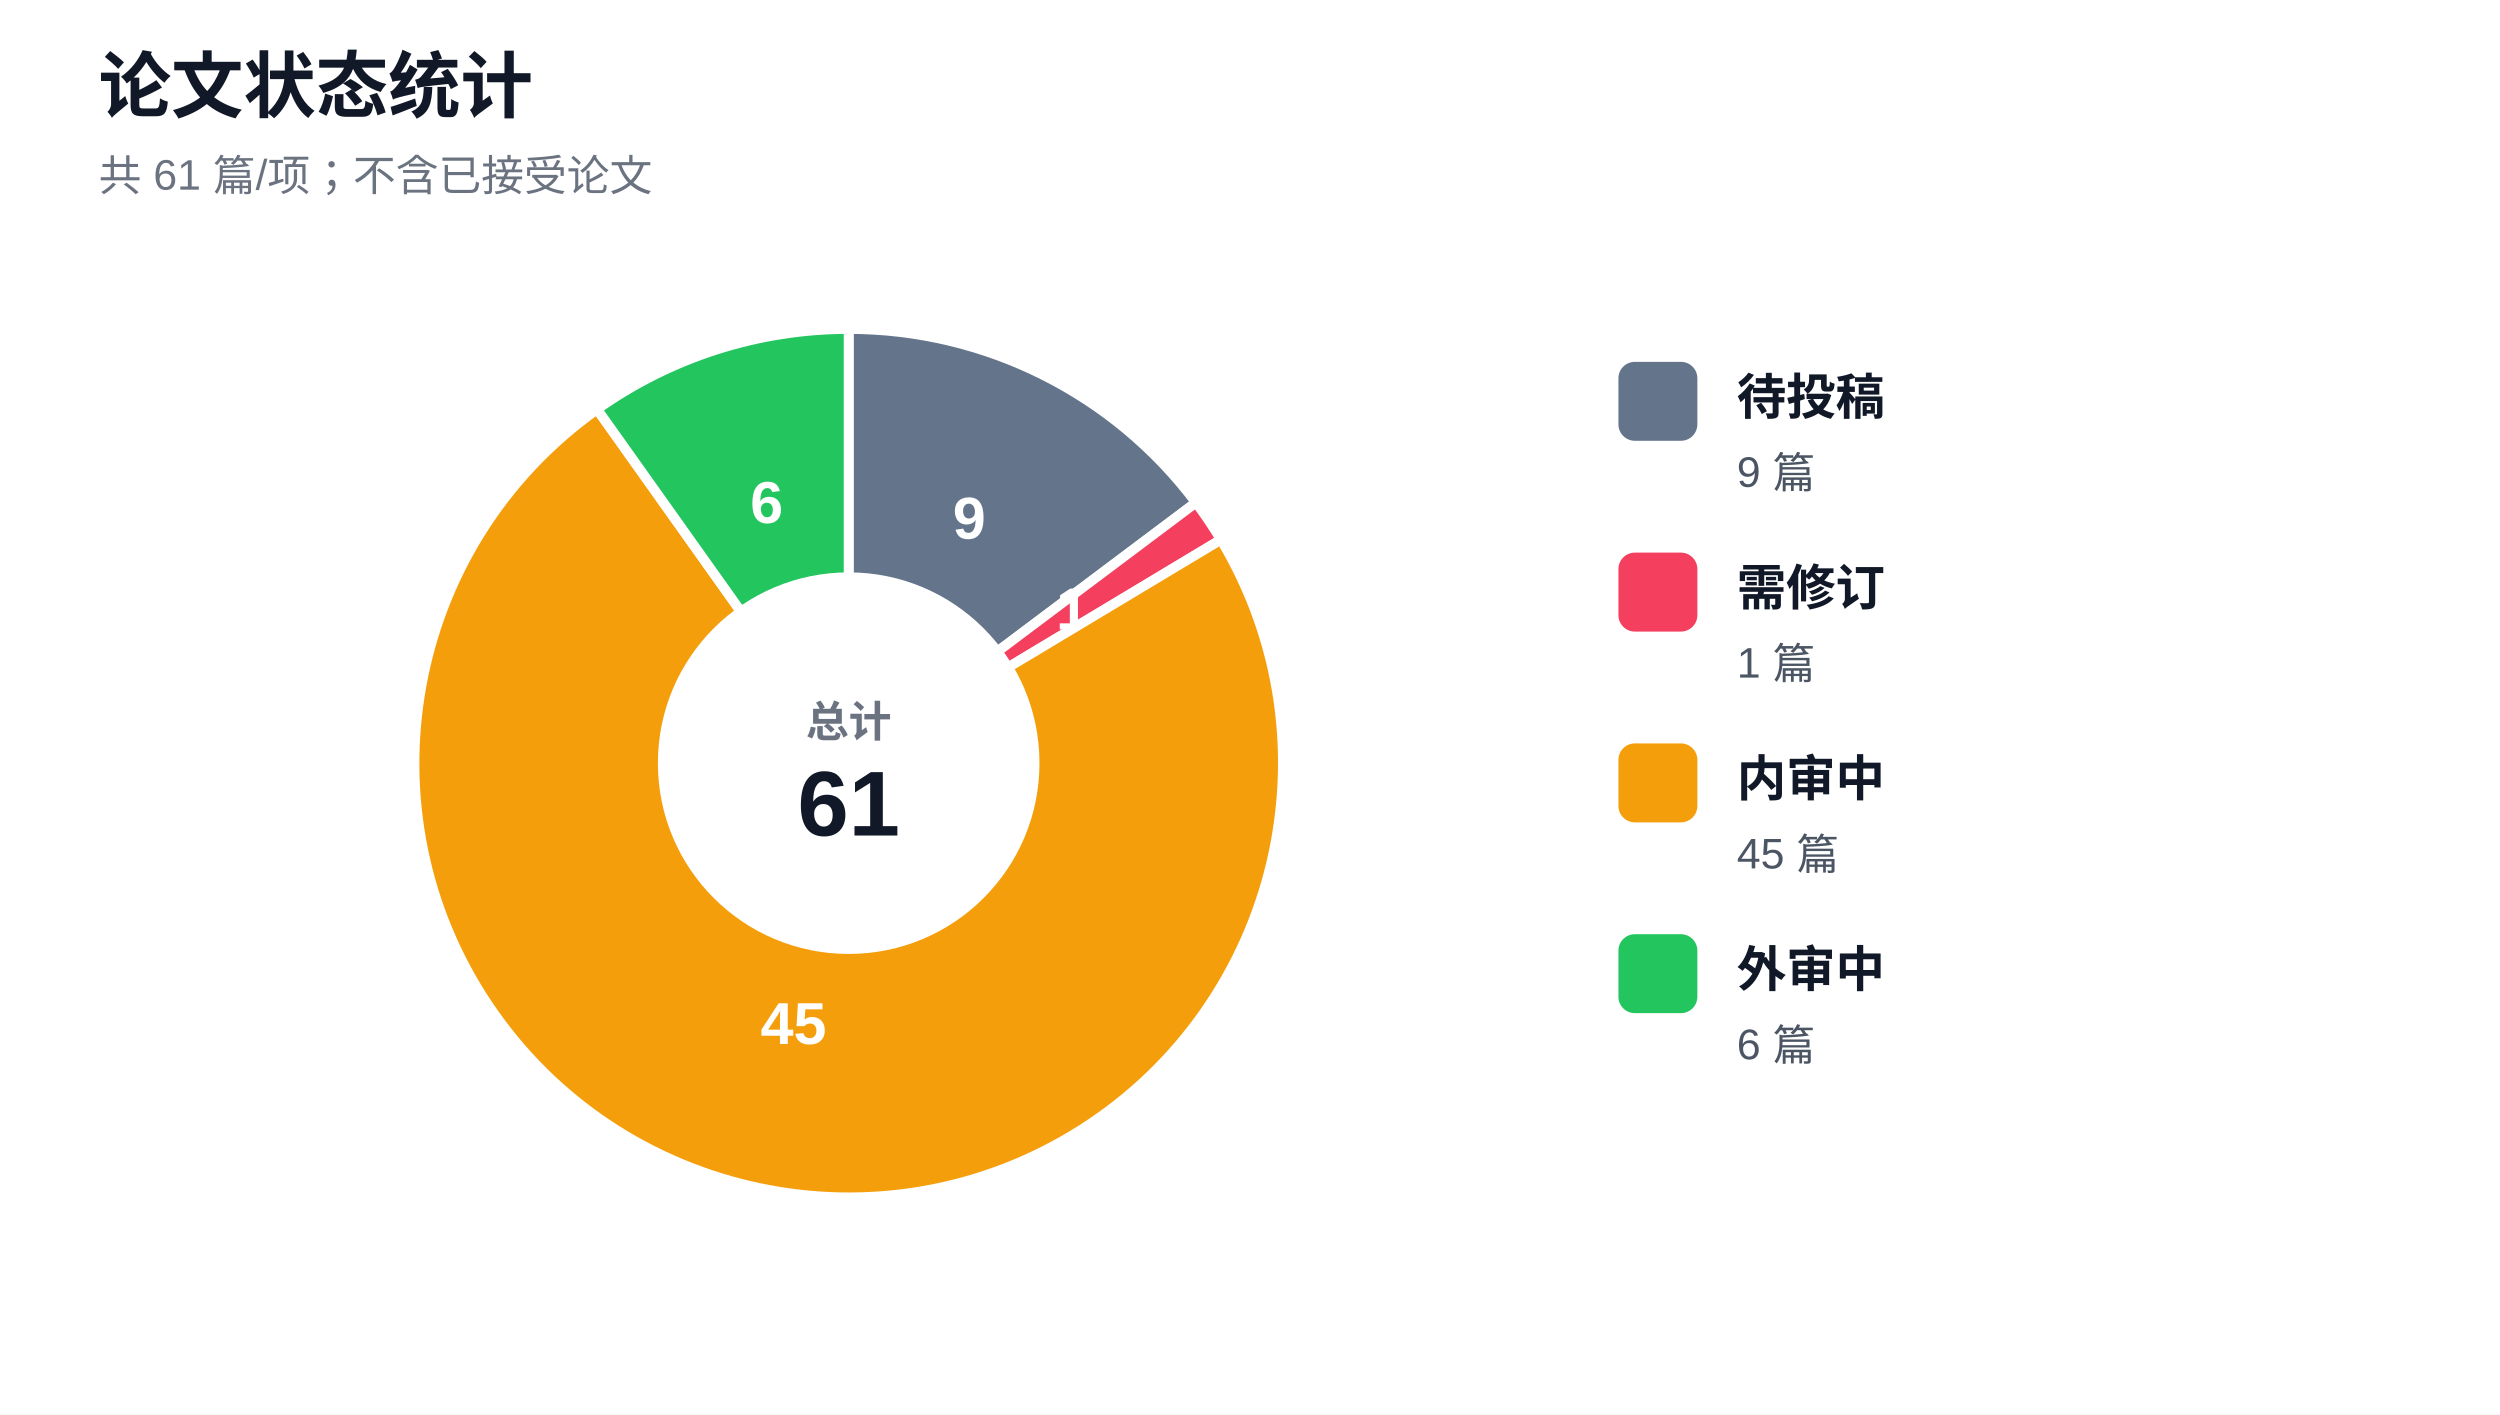
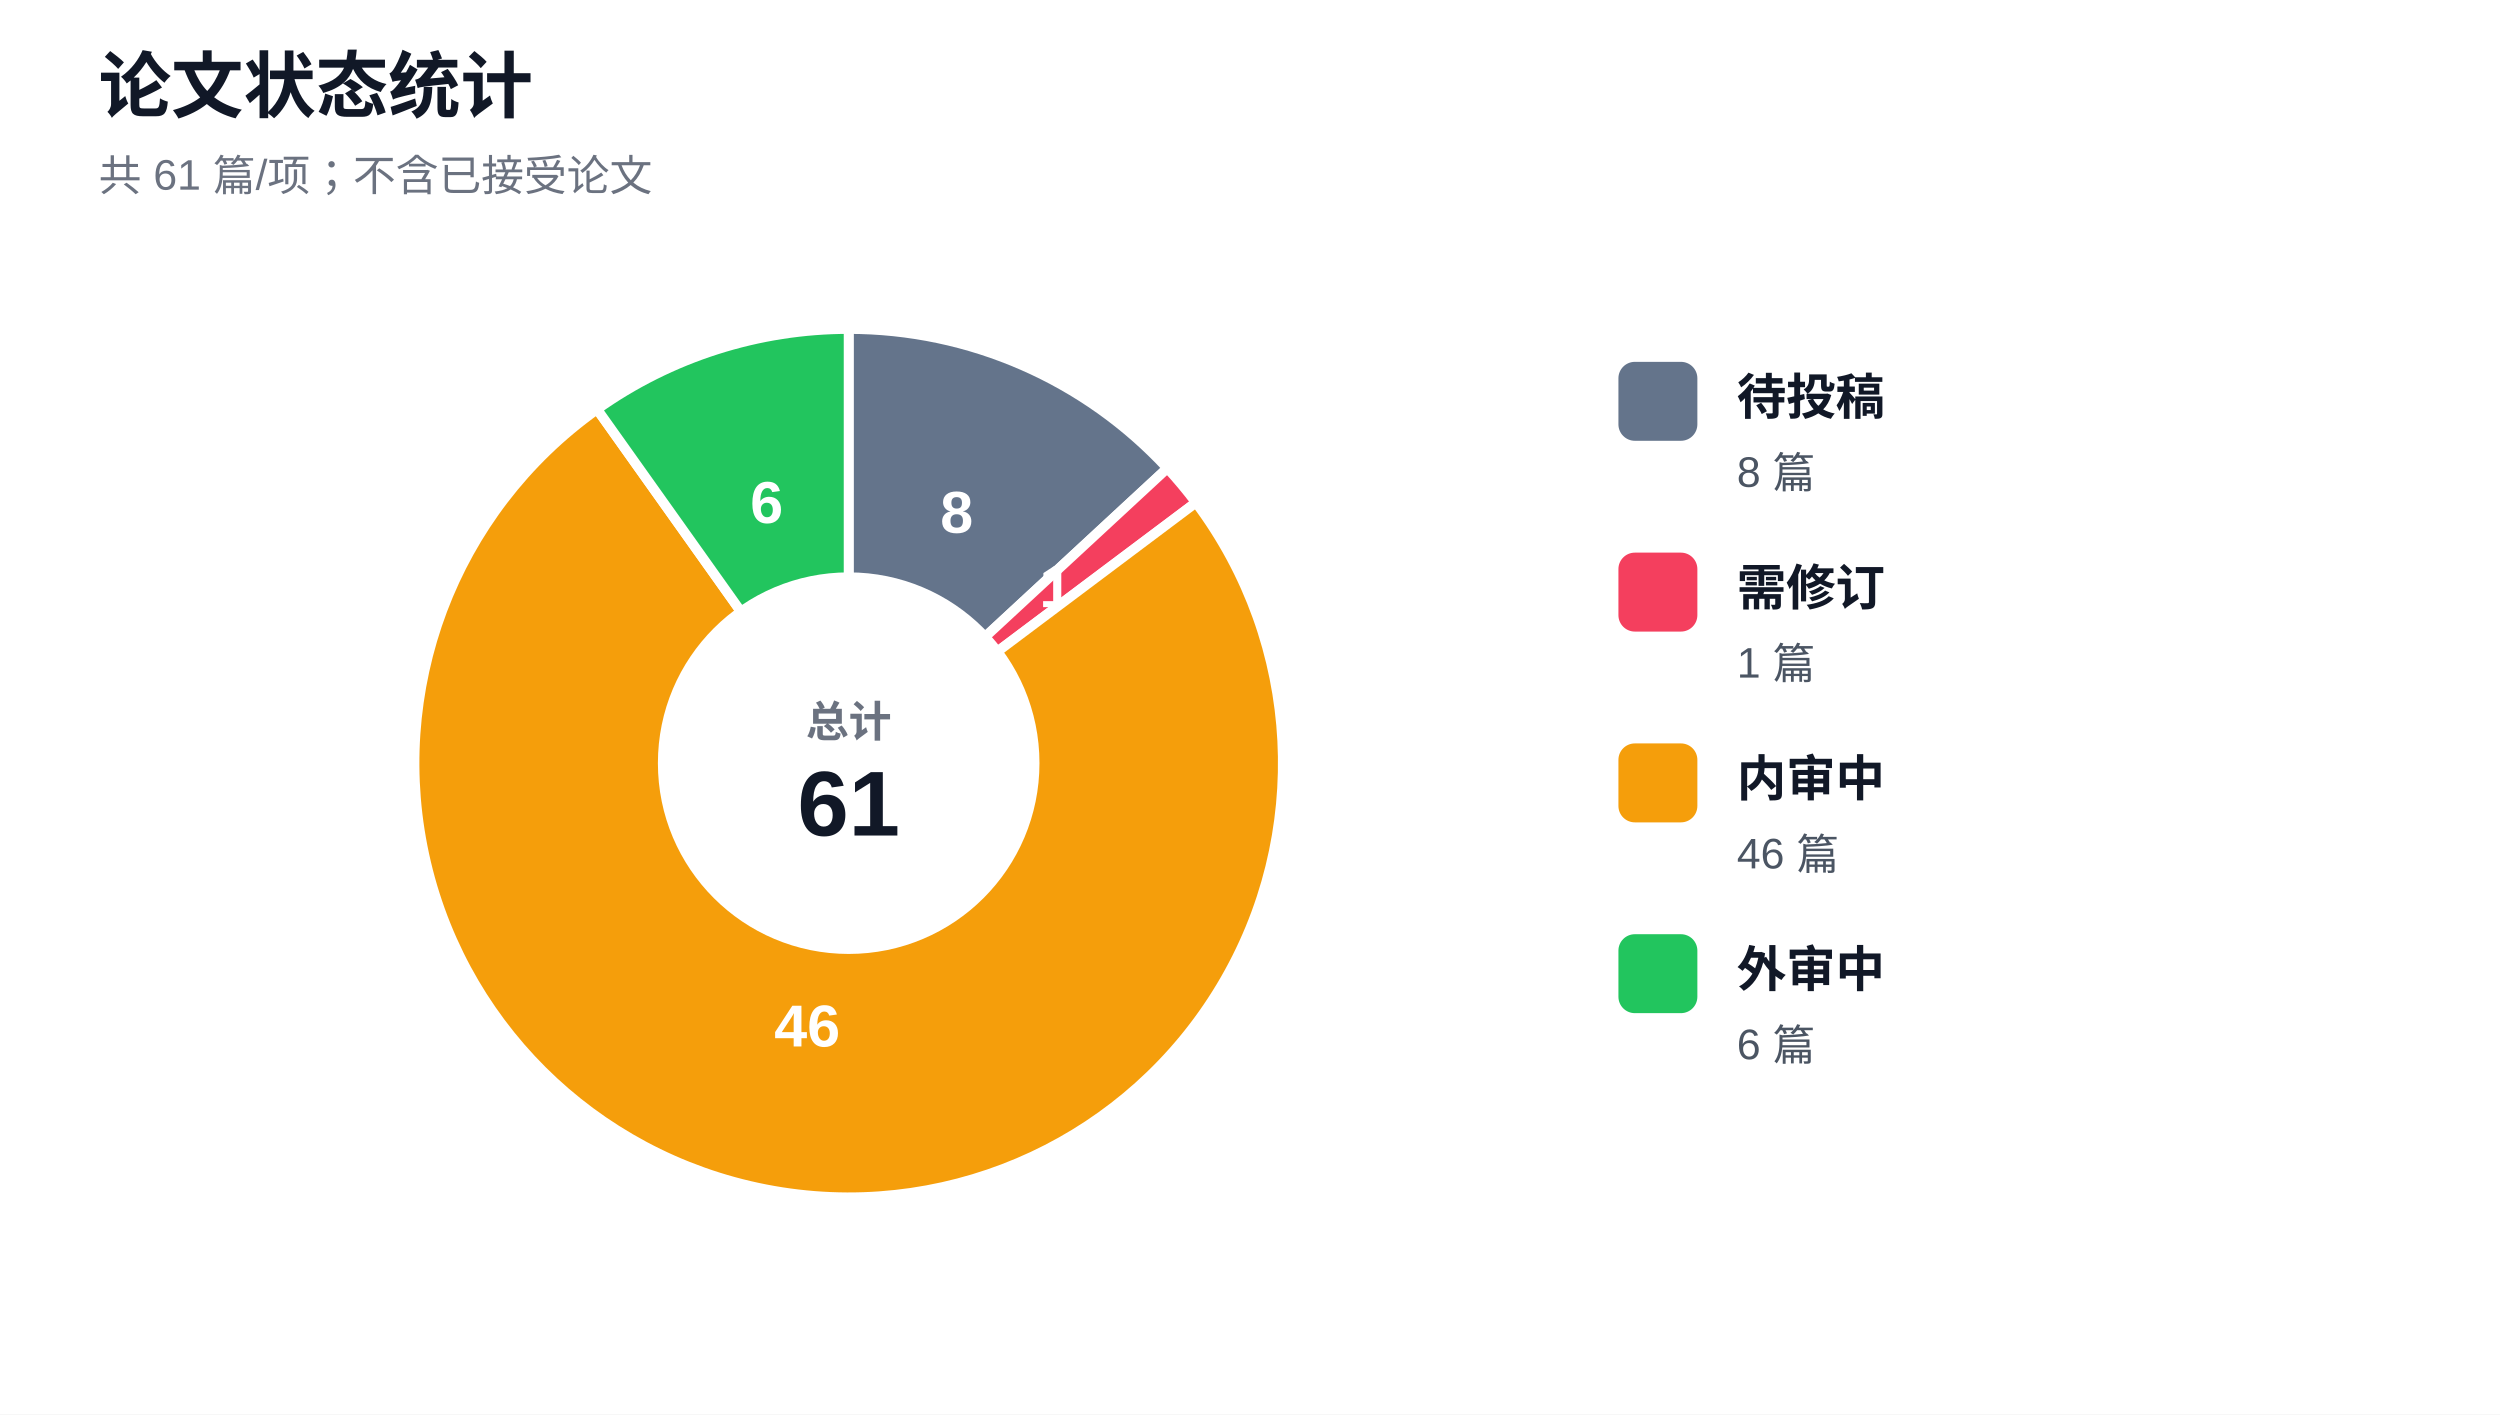
<svg xmlns="http://www.w3.org/2000/svg" width="760" height="430" viewBox="0 0 760 430" role="img" aria-labelledby="title desc">
  <rect width="760" height="430" fill="#ffffff" />
  <text x="30" y="34" fill="#111827" font-family="Arial, Microsoft YaHei, sans-serif" font-size="22" font-weight="700">论文状态统计</text>
  <text x="30" y="58" fill="#6b7280" font-family="Arial, Microsoft YaHei, sans-serif" font-size="13">共 61 篇/项；不含已接受论文</text>
  <g font-family="Arial, Microsoft YaHei, sans-serif">
-     <path d="M 258 232 L 258 100 A 132 132 0 0 1 363.579 152.772 Z" fill="#64748b" stroke="#ffffff" stroke-width="3" />
-     <text x="294.662" y="158.652" fill="#ffffff" font-size="18" font-weight="800" text-anchor="middle" dominant-baseline="middle">9</text>
-     <path d="M 258 232 L 363.579 152.772 A 132 132 0 0 1 371.166 164.047 Z" fill="#f43f5e" stroke="#ffffff" stroke-width="3" />
-     <text x="326.034" y="186.224" fill="#ffffff" font-size="18" font-weight="800" text-anchor="middle" dominant-baseline="middle">1</text>
-     <path d="M 258 232 L 371.166 164.047 A 132 132 0 1 1 181.516 124.416 Z" fill="#f59e0b" stroke="#ffffff" stroke-width="3" />
-     <text x="241.227" y="312.266" fill="#ffffff" font-size="18" font-weight="800" text-anchor="middle" dominant-baseline="middle">45</text>
+     <path d="M 258 232 L 258 100 A 132 132 0 0 1 354.873 142.336 Z" fill="#64748b" stroke="#ffffff" stroke-width="3" />
+     <text x="290.837" y="156.862" fill="#ffffff" font-size="18" font-weight="800" text-anchor="middle" dominant-baseline="middle">8</text>
+     <path d="M 258 232 L 354.873 142.336 A 132 132 0 0 1 363.579 152.772 Z" fill="#f43f5e" stroke="#ffffff" stroke-width="3" />
+     <text x="320.966" y="179.471" fill="#ffffff" font-size="18" font-weight="800" text-anchor="middle" dominant-baseline="middle">1</text>
+     <path d="M 258 232 L 363.579 152.772 A 132 132 0 1 1 181.516 124.416 Z" fill="#f59e0b" stroke="#ffffff" stroke-width="3" />
+     <text x="245.381" y="313.023" fill="#ffffff" font-size="18" font-weight="800" text-anchor="middle" dominant-baseline="middle">46</text>
    <path d="M 258 232 L 181.516 124.416 A 132 132 0 0 1 258 100 Z" fill="#22c55e" stroke="#ffffff" stroke-width="3" />
    <text x="233.063" y="153.884" fill="#ffffff" font-size="18" font-weight="800" text-anchor="middle" dominant-baseline="middle">6</text>
    <circle cx="258" cy="232" r="58" fill="#ffffff" />
    <text x="258" y="224" fill="#6b7280" font-size="13" font-weight="700" text-anchor="middle">总计</text>
    <text x="258" y="254" fill="#111827" font-size="28" font-weight="700" text-anchor="middle">61</text>
  </g>
  <g font-family="Arial, Microsoft YaHei, sans-serif">
    <rect x="492" y="110" width="24" height="24" rx="5" fill="#64748b" />
    <text x="528" y="126" fill="#111827" font-size="15" font-weight="700">待投稿</text>
-     <text x="528" y="148" fill="#4b5563" font-size="13">9 篇</text>
+     <text x="528" y="148" fill="#4b5563" font-size="13">8 篇</text>
    <rect x="492" y="168" width="24" height="24" rx="5" fill="#f43f5e" />
    <text x="528" y="184" fill="#111827" font-size="15" font-weight="700">需修订</text>
    <text x="528" y="206" fill="#4b5563" font-size="13">1 篇</text>
    <rect x="492" y="226" width="24" height="24" rx="5" fill="#f59e0b" />
    <text x="528" y="242" fill="#111827" font-size="15" font-weight="700">内审中</text>
-     <text x="528" y="264" fill="#4b5563" font-size="13">45 篇</text>
+     <text x="528" y="264" fill="#4b5563" font-size="13">46 篇</text>
    <rect x="492" y="284" width="24" height="24" rx="5" fill="#22c55e" />
    <text x="528" y="300" fill="#111827" font-size="15" font-weight="700">外审中</text>
    <text x="528" y="322" fill="#4b5563" font-size="13">6 篇</text>
  </g>
</svg>
